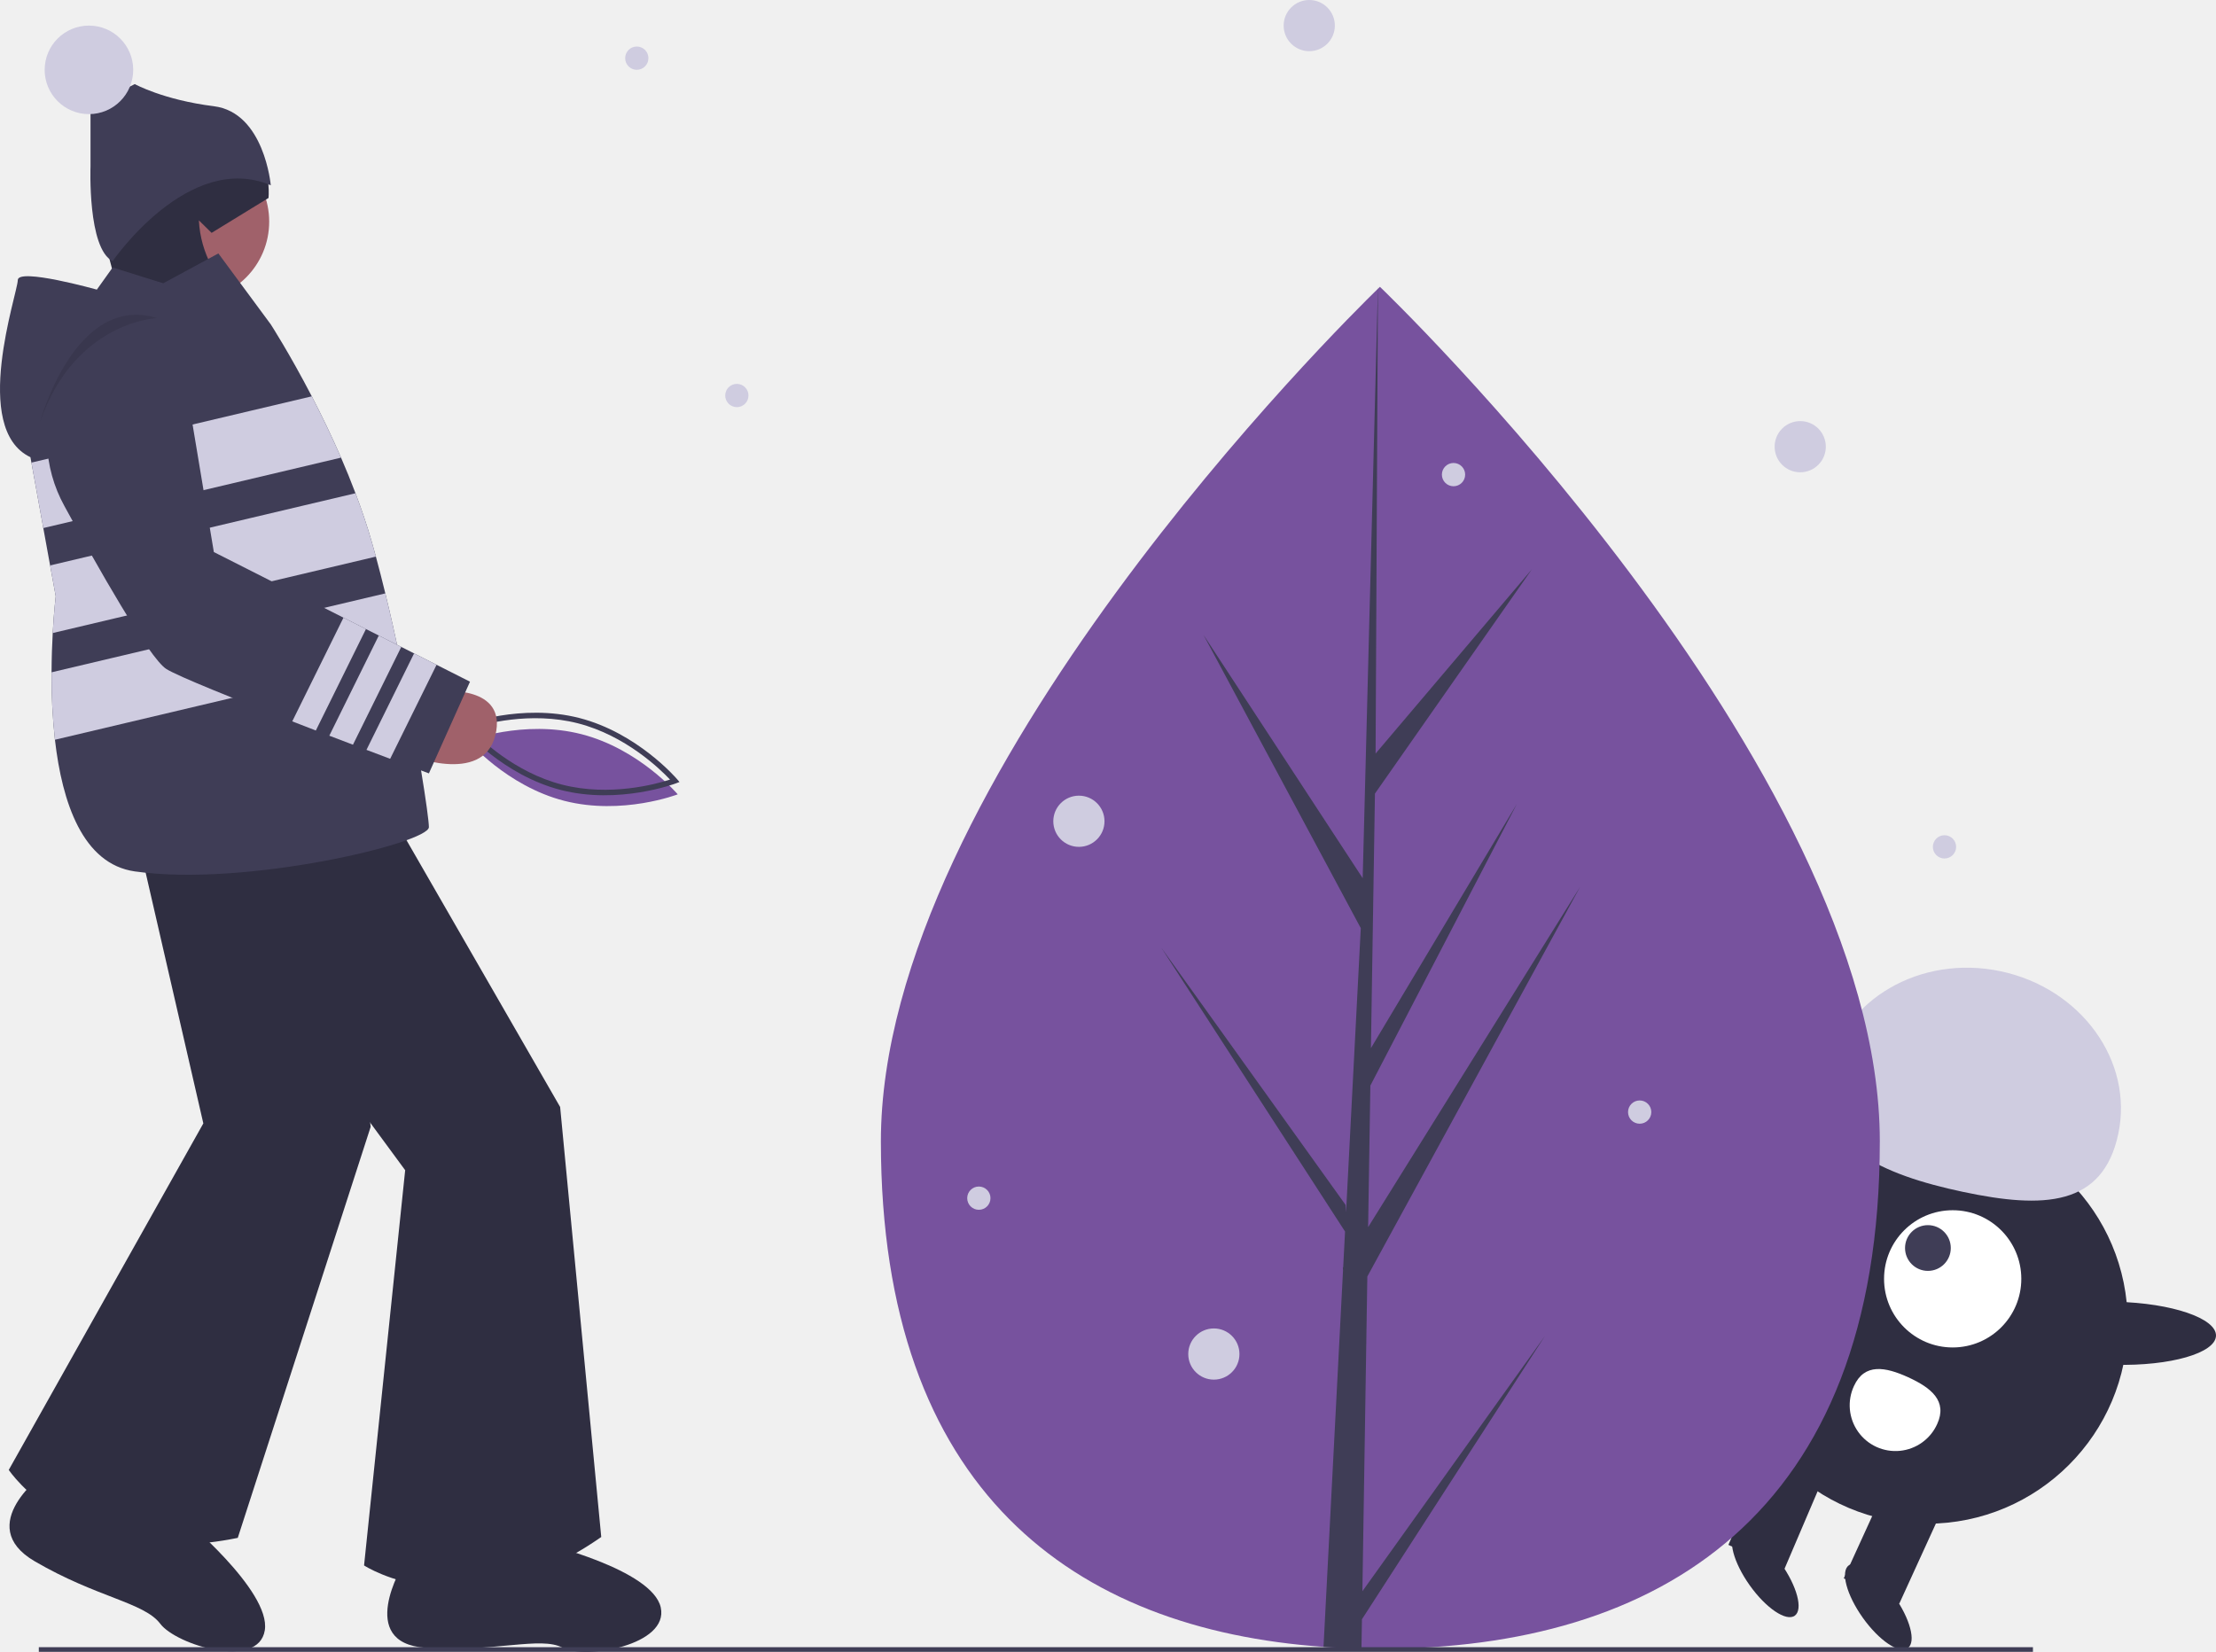
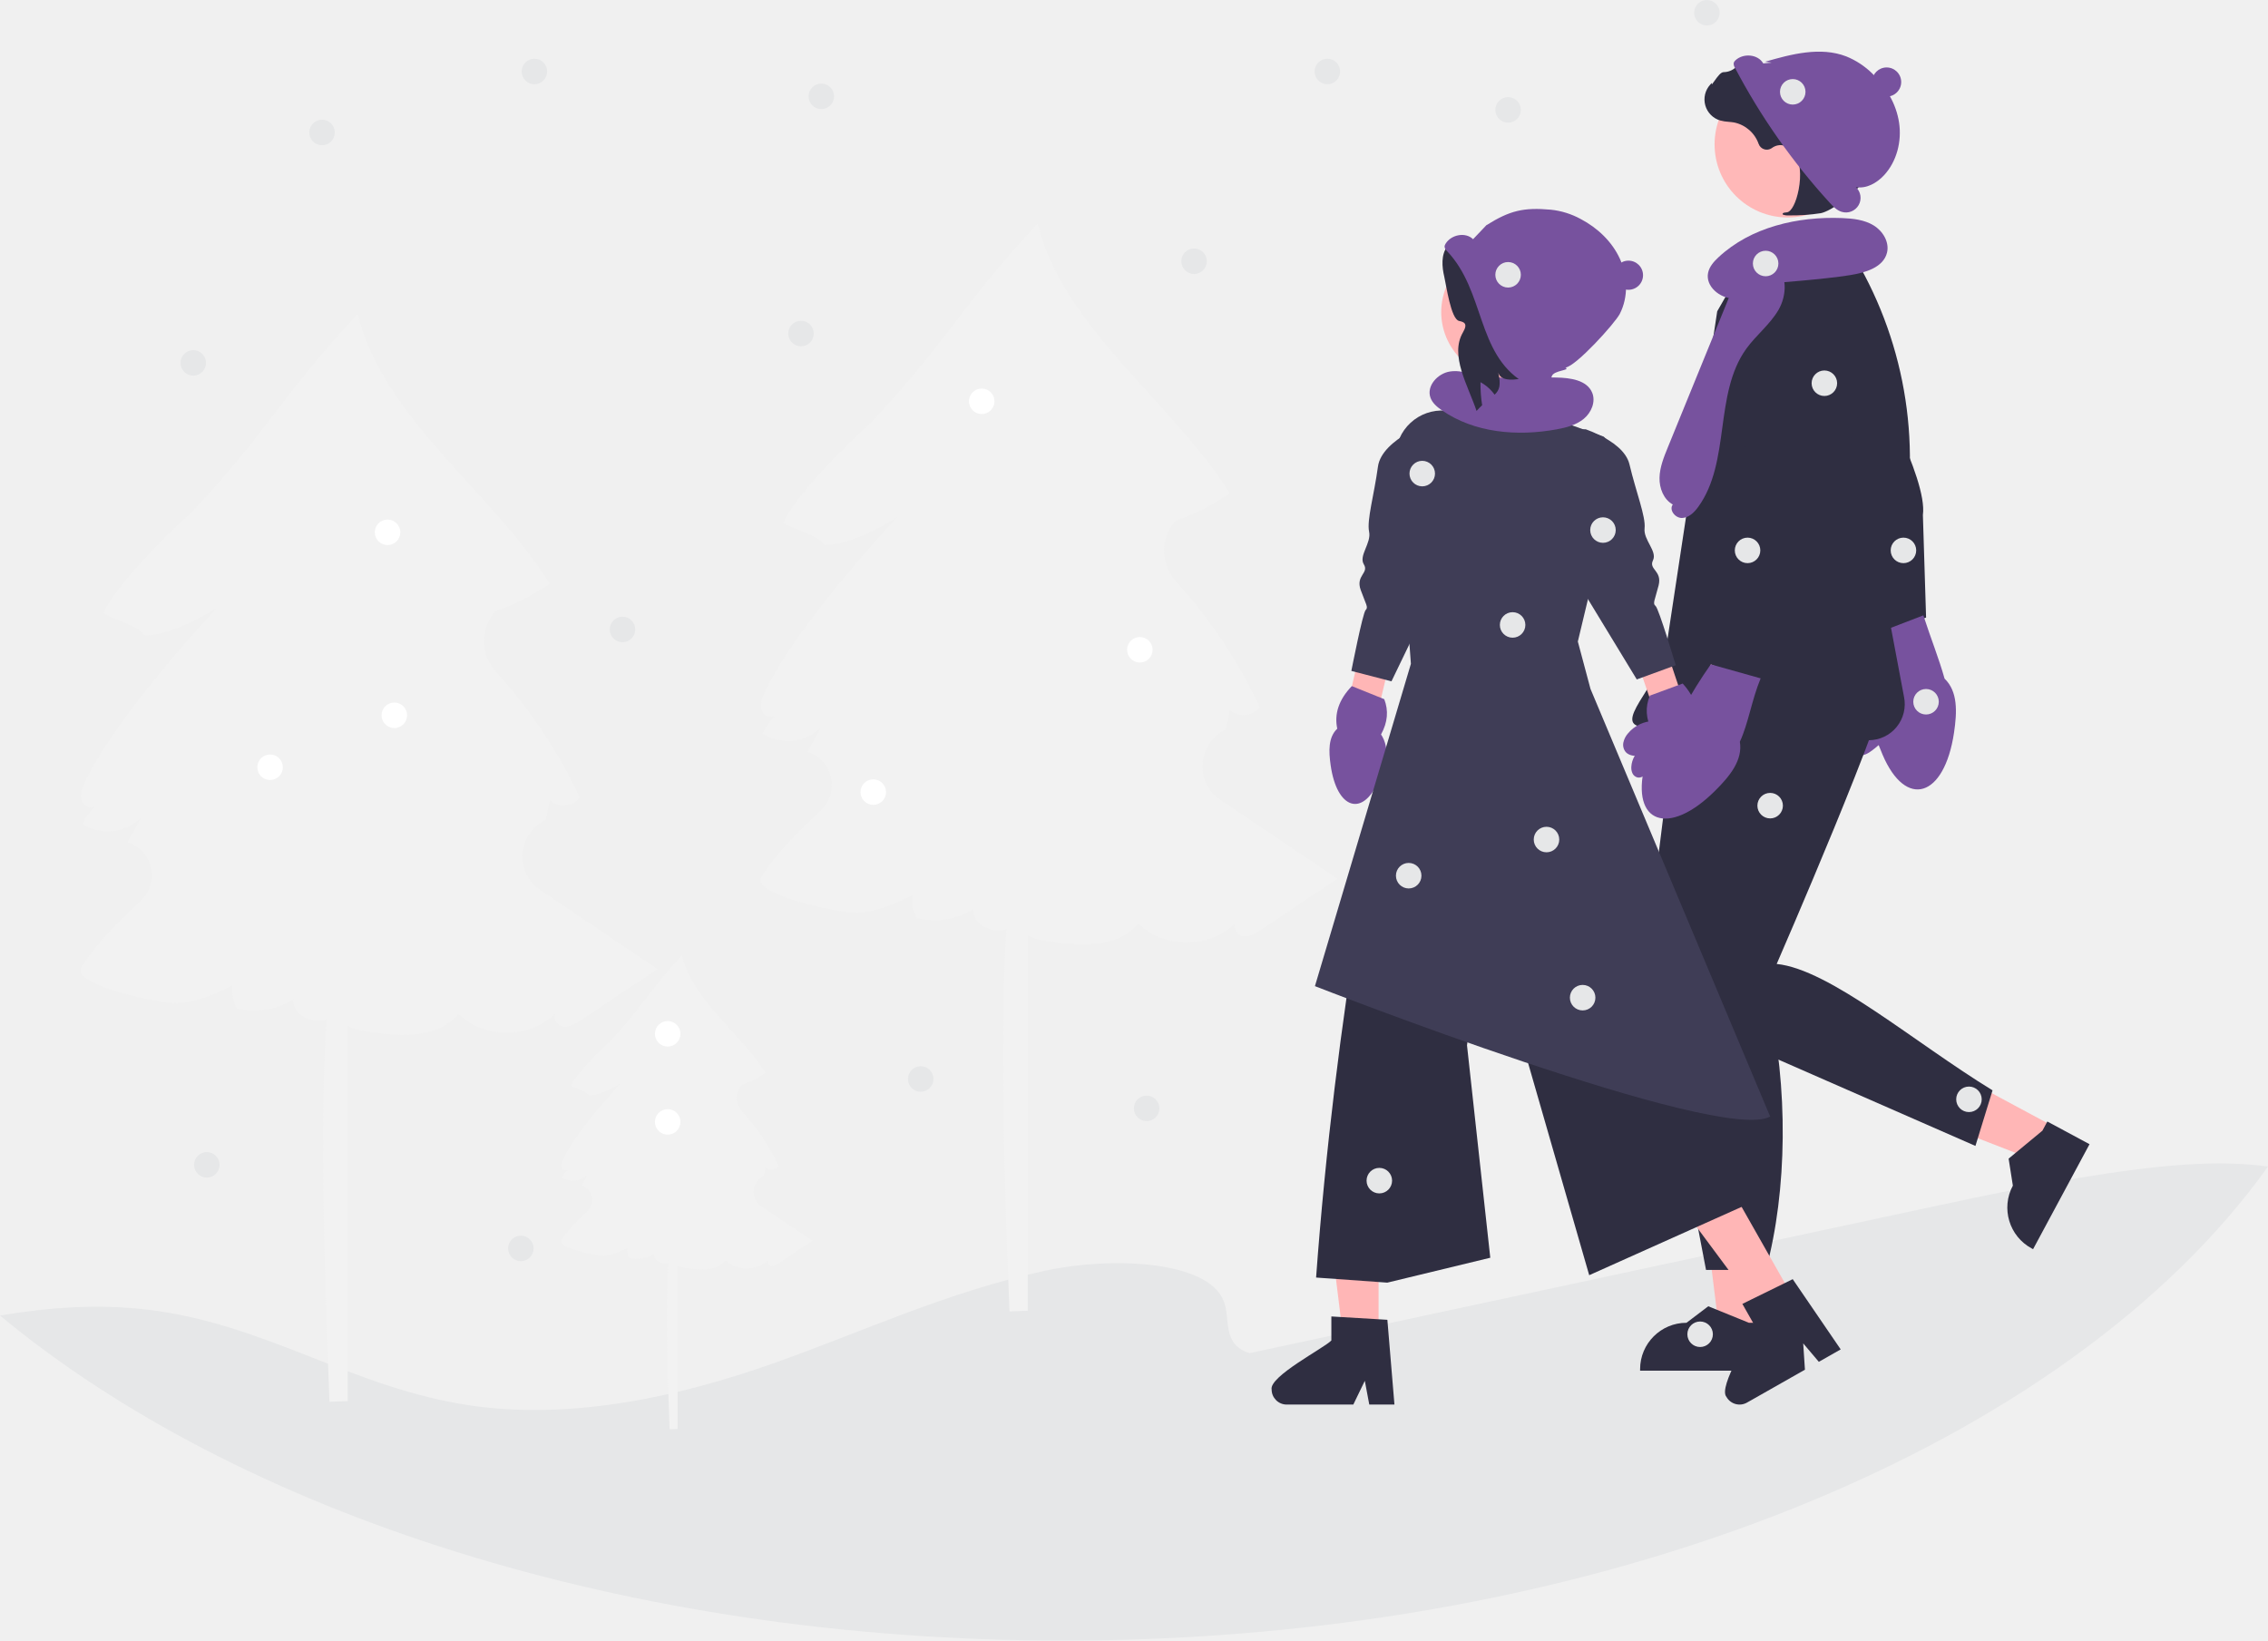
- <svg xmlns="http://www.w3.org/2000/svg" data-name="Layer 1" width="952.35" height="710" viewBox="0 0 952.35 710">
-   <circle cx="828.121" cy="568.642" r="86.292" fill="#2f2e41" />
-   <polygon points="766.65 674.925 742.805 664.031 764.211 613.9 788.056 624.794 766.65 674.925" fill="#2f2e41" />
-   <rect x="924.781" y="734.011" width="26.215" height="46.969" transform="translate(275.7726 -416.2434) rotate(24.55435)" fill="#2f2e41" />
-   <ellipse cx="931.055" cy="785.597" rx="8.192" ry="21.846" transform="translate(-406.8606 590.5449) rotate(-35.44565)" fill="#2f2e41" />
-   <ellipse cx="882.471" cy="771.672" rx="8.192" ry="21.846" transform="translate(-407.7895 559.7891) rotate(-35.44565)" fill="#2f2e41" />
-   <circle cx="839.186" cy="549.68" r="29.492" fill="#fff" />
-   <circle cx="828.542" cy="536.428" r="9.831" fill="#3f3d56" />
-   <path d="M909.158,555.865c6.63-31.278,39.991-50.702,74.515-43.384s57.137,38.606,50.507,69.884-32.174,32.26-66.698,24.943S902.528,587.144,909.158,555.865Z" transform="translate(-123.8251 -95)" fill="#cfcce0" />
-   <ellipse cx="1033.04" cy="668.079" rx="13.545" ry="43.146" transform="translate(216.3937 1589.692) rotate(-88.61681)" fill="#2f2e41" />
-   <ellipse cx="861.941" cy="653.557" rx="13.545" ry="43.146" transform="translate(63.94262 1404.47) rotate(-88.61681)" fill="#2f2e41" />
-   <path d="M920.584,690.745a19.662,19.662,0,1,0,35.767,16.341c4.512-9.877-2.56-15.58-12.437-20.093S925.096,680.868,920.584,690.745Z" transform="translate(-123.8251 -95)" fill="#fff" />
-   <path d="M366.381,439.228c-24.873-6.368-41.367-25.859-41.367-25.859s23.832-9.168,48.704-2.8S415.085,436.428,415.085,436.428,391.253,445.596,366.381,439.228Z" transform="translate(-123.8251 -95)" fill="#77529e" />
-   <path d="M321.811,407.05l1.554-.598c.242-.093,24.473-9.23,49.423-2.843,24.95,6.388,41.81,26.043,41.977,26.241l1.075,1.271-1.554.598c-.242.093-24.473,9.229-49.422,2.843h0c-24.951-6.388-41.81-26.043-41.977-26.241Zm89.966,23.031c-4.173-4.426-19.074-18.93-39.576-24.179-20.524-5.254-40.543.309-46.327,2.188,4.173,4.426,19.074,18.93,39.577,24.179C385.975,437.523,405.995,431.959,411.777,430.081Z" transform="translate(-123.8251 -95)" fill="#3f3d56" />
-   <path d="M185.83,201.815l-8.154,33.977,48.927,10.873s-4.077-38.054,0-42.131Z" transform="translate(-123.8251 -95)" fill="#a0616a" />
-   <circle cx="81.711" cy="95.263" r="33.977" fill="#a0616a" />
-   <path d="M239.235,180.084s3.572-38.571-36.237-24.553c0,0-28.938-4.256-37.092,32.041l9.296,35.128,1.836,7.721,61.972,3.967s-28.238-15.376-29.716-44.676l5.466,5.38Z" transform="translate(-123.8251 -95)" fill="#2f2e41" />
-   <path d="M179.714,452.564s29.9,42.131,50.286,53.004l67.954,92.417-17.668,169.884s43.49,28.541,101.931-12.232l-17.668-184.834L287.081,436.255Z" transform="translate(-123.8251 -95)" fill="#2f2e41" />
-   <path d="M297.052,767.538s-20.462,33.67,9.629,35.711,49.349-5.102,58.978,0,45.738-1.02,42.127-17.345-50.552-27.548-50.552-27.548Z" transform="translate(-123.8251 -95)" fill="#2f2e41" />
-   <path d="M160.366,397.473s10.731,50.536,25.131,68.604l25.712,111.792L127.593,726.803s28.598,43.452,98.418,29.211l57.111-176.675L265.392,425.099Z" transform="translate(-123.8251 -95)" fill="#2f2e41" />
-   <path d="M143.154,728.018s-31.153,22.458-4.391,38.076,47.012,17.643,53.932,26.838,42.202,19.85,44.932,2.804-36.047-48.996-36.047-48.996Z" transform="translate(-123.8251 -95)" fill="#2f2e41" />
-   <path d="M308.146,450.525c0,6.795-78.826,25.822-126.394,19.027-22.384-3.194-31.218-29.573-34.317-56.592a250.748,250.748,0,0,1-1.454-28.989c.027-6.252.231-12.001.503-16.88.53-9.568,1.291-15.779,1.291-15.779l-2.419-13.278-2.922-16.064-5.11-28.133-.421-2.324c-25.822-12.232-5.436-70.672-5.436-76.108s33.977,4.077,33.977,4.077l6.795-9.514,21.745,6.795,23.689-12.83,22.52,30.498s8.005,12.381,17.627,30.919c4.064,7.842,8.413,16.785,12.571,26.352,2.147,4.947,4.24,10.071,6.211,15.303,2.623,6.931,5.042,14.053,7.081,21.202.571,1.984,1.128,3.996,1.685,6.034,1.386,5.11,2.745,10.41,4.05,15.806,2.243,9.16,4.349,18.592,6.306,27.847C303.159,413.273,308.146,445.918,308.146,450.525Z" transform="translate(-123.8251 -95)" fill="#3f3d56" />
-   <path d="M172.239,207.251s32.618-47.568,67.954-32.618c0,0-2.718-31.259-24.463-33.977s-33.977-9.514-33.977-9.514l-19.027,9.514v25.822S161.366,201.815,172.239,207.251Z" transform="translate(-123.8251 -95)" fill="#3f3d56" />
-   <circle cx="38.221" cy="30.027" r="19.027" fill="#cfcce0" />
-   <path d="M270.391,291.704,142.435,321.97l-5.11-28.133,120.495-28.486C261.883,273.193,266.233,282.136,270.391,291.704Z" transform="translate(-123.8251 -95)" fill="#cfcce0" />
-   <path d="M146.485,367.092c.53-9.568,1.291-15.779,1.291-15.779l-2.419-13.278L276.602,307.007c2.623,6.931,5.042,14.053,7.081,21.202.571,1.984,1.128,3.996,1.685,6.034Z" transform="translate(-123.8251 -95)" fill="#cfcce0" />
-   <path d="M295.724,377.896,147.436,412.96a250.748,250.748,0,0,1-1.454-28.989l143.437-33.922C291.661,359.209,293.767,368.641,295.724,377.896Z" transform="translate(-123.8251 -95)" fill="#cfcce0" />
-   <path d="M313.583,392.085s28.541-2.718,23.104,19.027-38.054,8.154-38.054,8.154Z" transform="translate(-123.8251 -95)" fill="#a0616a" />
-   <path d="M325.814,388.008l-17.668,39.413s-6.619-2.474-16.649-6.265c-3.099-1.169-6.524-2.46-10.179-3.846-1.876-.72-3.819-1.454-5.803-2.215-3.275-1.237-6.687-2.541-10.166-3.873-1.903-.734-3.846-1.481-5.79-2.229-3.357-1.305-6.755-2.609-10.139-3.928-24.776-9.609-49.076-19.367-54.078-22.493-7.448-4.662-30.212-45.026-43.803-70.006a60.475,60.475,0,0,1-2.202-54.186c7.72-16.689,18.782-20.237,28.785-18.959,13.591,1.74,24.232,12.599,26.475,26.108l11.131,66.758,55.708,28.201,9.663,4.893,5.518,2.786,9.663,4.893,5.504,2.786,9.663,4.893Z" transform="translate(-123.8251 -95)" fill="#3f3d56" />
-   <path d="M140.98,276.564s14.95-55.722,50.286-44.849C191.266,231.714,155.93,233.073,140.98,276.564Z" transform="translate(-123.8251 -95)" opacity="0.1" />
-   <path d="M281.101,365.379l-21.541,43.613c-3.357-1.305-6.755-2.609-10.139-3.928l22.017-44.578Z" transform="translate(-123.8251 -95)" fill="#cfcce0" />
-   <path d="M296.282,373.058,275.515,415.094c-3.275-1.237-6.687-2.541-10.166-3.873l21.27-43.055Z" transform="translate(-123.8251 -95)" fill="#cfcce0" />
-   <path d="M311.449,380.737l-19.951,40.419c-3.099-1.169-6.524-2.46-10.179-3.846L301.786,375.844Z" transform="translate(-123.8251 -95)" fill="#cfcce0" />
-   <path d="M931.698,585.479c.079,161.664-96.002,218.15-214.545,218.207q-4.13.002-8.221-.088-8.241-.174-16.311-.743c-106.993-7.523-190.153-66.821-190.226-217.167-.076-155.59,198.684-352.039,213.591-366.564.013,0,.013,0,.026-.013.566-.554.856-.83.856-.83S931.619,423.828,931.698,585.479Z" transform="translate(-123.8251 -95)" fill="#77529e" />
-   <path d="M709.328,778.961l78.453-109.729L709.136,791.003l-.205,12.595q-8.241-.174-16.311-.743l8.38-161.734-.066-1.251.145-.237.796-15.283L622.914,502.353,702.107,612.901l.199,3.241,6.33-122.196L641.03,367.873,709.456,472.471l6.53-253.348.026-.843 0.0.83L715.003,418.901l67.191-79.237-67.472,96.443L712.996,545.522l62.752-105.031L712.753,561.608l-.959,60.84,91.07-146.202L711.449,643.672Z" transform="translate(-123.8251 -95)" fill="#3f3d56" />
-   <circle cx="273.668" cy="25" r="5" fill="#cfcce0" />
-   <circle cx="316.668" cy="170" r="5" fill="#cfcce0" />
-   <circle cx="624.668" cy="204" r="5" fill="#cfcce0" />
-   <circle cx="835.668" cy="364" r="5" fill="#cfcce0" />
-   <circle cx="704.668" cy="478" r="5" fill="#cfcce0" />
-   <circle cx="420.668" cy="515" r="5" fill="#cfcce0" />
-   <circle cx="562.668" cy="11" r="11" fill="#cfcce0" />
-   <circle cx="521.668" cy="582" r="11" fill="#cfcce0" />
-   <circle cx="773.668" cy="192" r="11" fill="#cfcce0" />
-   <circle cx="463.668" cy="353" r="11" fill="#cfcce0" />
-   <rect x="16.679" y="708" width="857" height="2" fill="#3f3d56" />
+ <svg xmlns="http://www.w3.org/2000/svg" data-name="Layer 1" width="1003.919" height="726.262" viewBox="0 0 1003.919 726.262">
+   <path d="M706.764,426.721a10.189,10.189,0,0,0-1.052-15.482l11.783-49.4-12.863-6.619-13.566,58.776a10.175,10.175,0,0,0,15.698,12.726Z" transform="translate(-98.04072 -86.86895)" fill="#ffb6b6" />
+   <path d="M732.983,273.053s-23.297,7.841-25.002,20.398-4.997,23.687-3.915,28.772-4.712,10.616-2.325,14.485-3.701,4.899-1.403,11.289,3.514,7.694,2.209,8.91-6.337,26.966-6.337,26.966l17.759,4.604,25.228-52.288Z" transform="translate(-98.04072 -86.86895)" fill="#3f3d56" />
+   <path d="M709.343,411.999c.213.318.419.642.606.983a13.958,13.958,0,0,1,1.708,5.801,10.13,10.13,0,0,1,2.326,1.303,10.486,10.486,0,0,1,4.075,7.834,6.075,6.075,0,0,1-.538,2.97,3.355,3.355,0,0,1-2.293,1.844c-1.38.251-2.707-.586-3.815-1.447-.668-.519-1.316-1.064-1.946-1.628-.377.962-.778,1.924-1.196,2.887-7.018,16.187-18.476,12.596-21.231-6.978-.869-6.172-1.095-12.321,2.929-16.124-1.368-6.525.651-12.817,6.442-18.849l14.36,5.781C712.725,401.407,712.322,406.609,709.343,411.999Z" transform="translate(-98.04072 -86.86895)" fill="#77529e" />
+   <path d="M1101.959,603.271c-88.076,123.35-293.614,209.86-533.128,209.86-194.005,0-365.735-56.76-470.791-143.9,21.317-3.59,42.819-5.21,64.893-2.65,52.94,6.15,91.556,35.11,144.025,42.56,45.358,6.44,92.665-4.42,132.794-18.54,40.146-14.13,77.3-31.86,121.178-41.27,29.101-6.24,71.617-4.51,78.745,13.4,3.245,8.17-.975,19.17,11.465,23.15q147.9-31.725,295.799-63.46c31.959-6.85,64.035-13.73,97.272-17.94C1063.108,602.091,1083.5,600.721,1101.959,603.271Z" transform="translate(-98.04072 -86.86895)" fill="#e6e7e8" />
+   <path d="M338.934,450.098q.364-.2.714-.413.897-4.296,1.794-8.593c3.52,3.656,10.443,2.966,13.172-1.313a223.697,223.697,0,0,0-37.121-55.63,20.048,20.048,0,0,1-.288-26.594q.087-.101.172-.203a94.917,94.917,0,0,0,23.967-12.102c-25.292-40.636-73.52-72.919-84.984-119.389-34.487,37.035-38.358,50.078-72.845,87.113,0,0-32.655,29.467-39.704,45.303,1.732,1.819,17.237,6.185,17.833,9.761,11.824.948,32.309-12.012,32.309-12.012s-44.712,47.668-58.287,77.029c-1.222,2.644-2.383,5.663-1.359,8.39.818,2.177,3.751,3.432,5.64,2.567a24.184,24.184,0,0,0-5.335,7.639,20.774,20.774,0,0,0,25.628-2.581q-2.836,5.299-5.672,10.598l.003.008a15.446,15.446,0,0,1,5.726,25.987c-11.733,10.913-22.455,22.383-26.383,29.937-3.696,7.106,34.251,15.672,42.786,15.321,8.535-.351,16.513-4.102,24.222-7.782a17.92,17.92,0,0,0,1.932,10.196,32.607,32.607,0,0,0,24.973-4.037c-.46,9.506,15.924,13.269,19.658,4.514-1.401,5.147,5.41,8.333,10.661,9.265,14.985,2.66,33.068,4.277,42.818-7.408,11.223,11.316,31.788,11.101,42.946-.175-1.098,1.945.583,5.219,3.069,5.735,2.93.608,5.781-1.133,8.268-2.796q16.892-11.293,33.785-22.587l-51.851-34.954C325.896,473.284,327,456.64,338.934,450.098Z" transform="translate(-98.04072 -86.86895)" fill="#f2f2f2" />
+   <path d="M251.959,514.58v192.55q-4.035.075-8.07.29c-2.56-64.12-4.18-124.83-1.38-169.19.54-8.52,1.24-16.43,2.13-23.65Z" transform="translate(-98.04072 -86.86895)" fill="#f2f2f2" />
+   <path d="M639.934,410.098q.364-.2.714-.413.897-4.296,1.794-8.593c3.52,3.656,10.443,2.966,13.172-1.313a223.697,223.697,0,0,0-37.121-55.63,20.048,20.048,0,0,1-.288-26.594q.087-.101.172-.203a94.917,94.917,0,0,0,23.967-12.102c-25.292-40.636-73.52-72.919-84.984-119.389-34.487,37.035-38.358,50.078-72.845,87.113,0,0-32.655,29.467-39.704,45.303,1.732,1.819,17.237,6.185,17.833,9.761,11.824.948,32.309-12.012,32.309-12.012s-44.712,47.668-58.287,77.029c-1.222,2.644-2.383,5.663-1.359,8.39.818,2.177,3.751,3.432,5.64,2.567a24.184,24.184,0,0,0-5.335,7.639,20.774,20.774,0,0,0,25.628-2.581q-2.836,5.299-5.672,10.598l.003.008a15.446,15.446,0,0,1,5.726,25.987c-11.733,10.913-22.455,22.383-26.383,29.937-3.696,7.106,34.251,15.672,42.786,15.321,8.535-.351,16.513-4.102,24.222-7.782a17.92,17.92,0,0,0,1.932,10.196,32.607,32.607,0,0,0,24.973-4.037c-.46,9.506,15.924,13.269,19.658,4.514-1.401,5.147,5.41,8.333,10.661,9.265,14.985,2.66,33.068,4.277,42.818-7.408,11.223,11.316,31.788,11.101,42.946-.175-1.098,1.945.583,5.219,3.069,5.735,2.93.608,5.781-1.133,8.268-2.796q16.892-11.293,33.785-22.587l-51.851-34.954C626.896,433.284,628,416.64,639.934,410.098Z" transform="translate(-98.04072 -86.86895)" fill="#f2f2f2" />
+   <path d="M552.959,474.58v192.55q-4.035.075-8.07.29c-2.56-64.12-4.18-124.83-1.38-169.19.54-8.52,1.24-16.43,2.13-23.65Z" transform="translate(-98.04072 -86.86895)" fill="#f2f2f2" />
+   <path d="M435.841,607.495q.159-.087.311-.18.391-1.871.781-3.742a3.841,3.841,0,0,0,5.737-.572,97.431,97.431,0,0,0-16.168-24.23,8.732,8.732,0,0,1-.126-11.583q.038-.044.075-.089a41.341,41.341,0,0,0,10.439-5.271c-11.016-17.699-32.022-31.76-37.015-52-15.021,16.131-16.707,21.812-31.728,37.942,0,0-14.223,12.834-17.293,19.732.754.792,7.507,2.694,7.767,4.252,5.15.413,14.072-5.232,14.072-5.232S353.22,587.283,347.307,600.071a4.881,4.881,0,0,0-.592,3.654,1.996,1.996,0,0,0,2.456,1.118,10.534,10.534,0,0,0-2.324,3.327,9.048,9.048,0,0,0,11.162-1.124q-1.235,2.308-2.471,4.616l.001.004a6.727,6.727,0,0,1,2.494,11.319c-5.111,4.753-9.78,9.749-11.491,13.039-1.61,3.095,14.918,6.826,18.636,6.673s7.192-1.786,10.55-3.39a7.805,7.805,0,0,0,.842,4.441,14.202,14.202,0,0,0,10.877-1.758c-.2,4.141,6.936,5.779,8.562,1.966-.61,2.242,2.356,3.629,4.644,4.035,6.527,1.159,14.403,1.863,18.649-3.227,4.888,4.929,13.845,4.835,18.705-.076a1.912,1.912,0,0,0,1.337,2.498c1.276.265,2.518-.494,3.601-1.218q7.357-4.919,14.715-9.838l-22.584-15.224A7.841,7.841,0,0,1,435.841,607.495Z" transform="translate(-98.04072 -86.86895)" fill="#f2f2f2" />
+   <path d="M397.959,635.58v83.865q-1.757.033-3.515.126c-1.115-27.927-1.821-54.37-.601-73.691.235-3.711.54-7.156.928-10.301Z" transform="translate(-98.04072 -86.86895)" fill="#f2f2f2" />
+   <path d="M926.025,274.499l-22.415,10.257c.522,16.07,17.919,48.551,17.919,48.551l10.61,60.657a10.883,10.883,0,1,0,18.691-2.3l-2.75-76.775Z" transform="translate(-98.04072 -86.86895)" fill="#ffb8b8" />
+   <path d="M886.122,219.619l0,0a26.007,26.007,0,0,1,35.861,17.785l3.582,15.146s25.93,45.996,23.635,62.302l1.412,45.395-24.285,8.42-10.888-45.786s-6.985-22.015-16.714-28.585c-5.958-4.023-18.166-23.301-25.855-40.425A25.941,25.941,0,0,1,886.122,219.619Z" transform="translate(-98.04072 -86.86895)" fill="#2f2e41" />
+   <path d="M929.977,390.614c-.319.465-.629.939-.911,1.439a20.405,20.405,0,0,0-2.594,8.534,14.913,14.913,0,0,0-3.468,1.873,15.319,15.319,0,0,0-6.132,11.486,8.975,8.975,0,0,0,.771,4.401,5.039,5.039,0,0,0,3.39,2.777c2.049.402,4.028-.806,5.683-2.052.998-.752,1.966-1.542,2.908-2.362.55,1.43,1.138,2.861,1.748,4.294,10.27,24.081,27.329,19.031,31.613-9.834,1.351-9.101,1.747-18.184-4.194-23.895-2.455-8.806-6.168-18.013-9.388-28.002L928.01,367.494C928.305,373.675,929.67,381.069,929.977,390.614Z" transform="translate(-98.04072 -86.86895)" fill="#77529e" />
+   <polygon points="778.139 588.874 760.983 588.873 752.82 522.694 778.143 522.695 778.139 588.874" fill="#ffb6b6" />
+   <path d="M876.784,693.641l-52.761-.002V692.972a20.537,20.537,0,0,1,20.536-20.536h.001l9.637-7.311,17.981,7.313,4.606 0Z" transform="translate(-98.04072 -86.86895)" fill="#2f2e41" />
+   <polygon points="908.868 498.569 900.743 513.68 838.589 489.531 850.581 467.228 908.868 498.569" fill="#ffb6b6" />
+   <path d="M1022.959,593.381l-24.986,46.469-.588-.316a20.537,20.537,0,0,1-8.363-27.812l.001-.001-1.876-11.951,14.955-12.375,2.181-4.056Z" transform="translate(-98.04072 -86.86895)" fill="#2f2e41" />
+   <path d="M843.742,372.681l-15.143,121.143,7.571,40.615,136.286,59.707,7.571-24.607c-34.836-21.317-72.076-53.578-95.541-55.95,0,0,51.059-117.247,49.166-126.711S843.742,372.681,843.742,372.681Z" transform="translate(-98.04072 -86.86895)" fill="#2f2e41" />
+   <path d="M841.134,493.474,833.212,544.633l19.995,104.406h26.5c9.52-35.081,10.011-81.188.946-120.197Z" transform="translate(-98.04072 -86.86895)" fill="#2f2e41" />
+   <path d="M858.159,224.668l12.216-21.287,13.117-10.522,24.607-3.786,6.837,5.257,0,0a174.781,174.781,0,0,1,25.62,127.428l-6.718,36.387,6.992,37.144a15.973,15.973,0,0,1-15.564,19.264L826.672,408.666c-16.927.07,6.404-18.538,8.941-35.274Z" transform="translate(-98.04072 -86.86895)" fill="#2f2e41" />
+   <path d="M906.085,297.969l-24.401-3.495c-8.253,13.799-11.185,50.529-11.185,50.529l-23.88,56.759a10.883,10.883,0,1,0,16.966,8.174l39.209-66.065Z" transform="translate(-98.04072 -86.86895)" fill="#ffb8b8" />
+   <path d="M902.201,230.227l0,0a26.007,26.007,0,0,1,20.545,34.354l-5.178,14.677s-2.601,52.717-13.351,65.191L877.561,390.491l-25.445-10.905,14.54-46.043s10.389-22.901,5.759-33.689c-2.836-6.606-2.678-29.424.116-47.986A25.941,25.941,0,0,1,902.201,230.227Z" transform="translate(-98.04072 -86.86895)" fill="#2f2e41" />
+   <circle cx="791.308" cy="63.918" r="32.356" fill="#ffb8b8" />
+   <path d="M889.896,182.224a83.145,83.145,0,0,0,14.144-.988c4.637-.943,15.01-8.544,17.902-13.119h0c2.148-3.399,3.522-8.706,4.297-12.559a37.168,37.168,0,0,0-6.501-29.507,11.743,11.743,0,0,0-4.743-4.048c-.17-.066-.345-.125-.521-.176a14.488,14.488,0,0,1-7.207-4.46,11.952,11.952,0,0,0-1.198-1.233,17.847,17.847,0,0,0-7.446-3.739c-4.426-1.185-10.832-.009-19.039,3.498-4.123,1.762-8.632,1.124-12.101.372a1.135,1.135,0,0,0-1.069.366,8.012,8.012,0,0,1-5.446,2.171c-1.24.054-2.541,1.771-4.113,4.01-.357.508-.773,1.101-1.073,1.462l-.04-.693-.701.773a9.723,9.723,0,0,0,4.39,15.841,18.961,18.961,0,0,0,3.814.608c.781.07,1.588.143,2.362.277a14.659,14.659,0,0,1,10.893,9.513,3.834,3.834,0,0,0,5.786,1.861,6.334,6.334,0,0,1,5.772-1.051,4.205,4.205,0,0,1,1.859,2.108,5.48,5.48,0,0,0,2.079,2.426c3.142,1.62,3.359,8.797,2.23,14.78-1.088,5.767-3.238,9.939-5.229,10.145-1.533.159-1.708.267-1.819.539l-.099.243.172.227A6.261,6.261,0,0,0,889.896,182.224Z" transform="translate(-98.04072 -86.86895)" fill="#2f2e41" />
+   <path d="M933.304,198.765c-1.653,6.568-9.674,8.816-16.359,9.905-11.143,1.814-34.69,3.556-34.69,3.556-5.13,3.366-10.664,6.857-16.799,6.803s-12.589-5.411-11.333-11.417c.572-2.737,2.549-4.948,4.593-6.855,14.37-13.408,35.102-18.138,54.74-17.356,4.814.192,9.804.74,13.921,3.241C931.494,189.144,934.479,194.093,933.304,198.765Z" transform="translate(-98.04072 -86.86895)" fill="#77529e" />
+   <path d="M832.619,298.345c.11-4.64,1.889-9.057,3.642-13.354l14.545-35.656q7.16-17.553,14.321-35.106c1.248-3.058,2.587-6.245,5.13-8.354,4.464-3.702,11.001-2.923,16.717-1.942l-3.59-.073c6.073,4.309,5.631,13.807,1.873,20.236-3.757,6.429-9.881,11.125-14.235,17.165-14.408,19.989-6.817,49.989-21.24,69.966-1.763,2.441-4.167,4.838-7.177,4.942s-5.913-3.553-4.107-5.962C834.432,307.968,832.51,302.985,832.619,298.345Z" transform="translate(-98.04072 -86.86895)" fill="#77529e" />
+   <path d="M843.076,400.684c-.533.182-1.065.377-1.59.61a20.405,20.405,0,0,0-7.179,5.293,14.913,14.913,0,0,0-3.9-.57,15.319,15.319,0,0,0-11.78,5.546,8.975,8.975,0,0,0-2.011,3.99,5.039,5.039,0,0,0,1.059,4.252c1.403,1.546,3.711,1.761,5.783,1.75,1.249-.006,2.498-.062,3.743-.157-.413,1.475-.797,2.974-1.163,4.488-6.153,25.446,10.543,31.59,31.225,11.004,6.521-6.491,12.266-13.537,10.914-21.667,3.798-8.154,5.171-18.272,9.203-28.063l-22.066-6.191A196.068,196.068,0,0,0,843.076,400.684Z" transform="translate(-98.04072 -86.86895)" fill="#77529e" />
+   <path d="M833.41,425.009a10.189,10.189,0,0,1-.447-15.512l-16.497-48.032,12.164-7.829,19.176,57.192a10.175,10.175,0,0,1-14.396,14.181Z" transform="translate(-98.04072 -86.86895)" fill="#ffb6b6" />
+   <path d="M819.332,292.481c2.914,12.325,7.263,23.091,6.673,28.261-.583,5.156,5.718,10.111,3.716,14.187-1.998,4.086,4.154,4.523,2.49,11.099-1.67,6.59-2.754,7.999-1.345,9.084,1.419,1.08,8.918,26.232,8.918,26.232l-4.399,1.612-12.835,4.682-30.162-49.609.091-60.892,7.489-.24c1.798.674,3.79,1.483,5.776,2.458C811.812,282.283,817.949,286.612,819.332,292.481Z" transform="translate(-98.04072 -86.86895)" fill="#3f3d56" />
+   <polygon points="610.225 591.987 594.541 591.986 587.079 531.488 610.228 531.489 610.225 591.987" fill="#ffb6b6" />
+   <path d="M660.925,701.998a6.671,6.671,0,0,0,6.629,6.642h29.526l.915-1.896,4.176-8.618,1.617,8.618.358,1.896h11.137l-.159-1.909-2.97-35.612-3.885-.239-16.785-.994-4.123-.252v10.633C684.233,683.596,659.679,696.178,660.925,701.998Z" transform="translate(-98.04072 -86.86895)" fill="#2f2e41" />
+   <polygon points="793.979 574.914 780.337 582.654 743.992 533.718 764.126 522.295 793.979 574.914" fill="#ffb6b6" />
+   <path d="M862.265,705.273a6.64,6.64,0,0,0,9.042,2.506l1.551-.875h.013l24.117-13.696-.769-11.654,6.921,8.167,5.104-2.904,4.574-2.599-4.044-5.913-17.196-25.177-3.5,1.724-15.101,7.411-3.686,1.816,5.237,9.241C873.455,677.775,858.314,700.818,862.265,705.273Z" transform="translate(-98.04072 -86.86895)" fill="#2f2e41" />
+   <path d="M786.103,381.884c21.018,13.928,41.825,147.738,36.364,145.553l49.54,92.325-70.513,31.608L755.131,490.386l-7.727,59.242,10.303,94.015-45.578,11.022-31.525-2.252c8.192-112.064,28.645-230.257,45.595-275.975Z" transform="translate(-98.04072 -86.86895)" fill="#2f2e41" />
+   <path d="M802.061,391.822l79.53,189.317c-22.219,12.362-201.5-57.727-201.5-57.727L722.57,380.728l-6.75-91.758a20.51,20.51,0,0,1,22.034-20.324l15.968-11.829,22.731.784,15.205,16.795,9.084,3.246,7.058,2.516c1.427,1.285,2.984,2.767,4.477,4.4L801.212,350.999l-4.749,19.867Z" transform="translate(-98.04072 -86.86895)" fill="#3f3d56" />
+   <path d="M802.821,260.732c-2.306-5.635-9.73-6.616-15.817-6.734q-15.22-.297-30.441-.593l-.882,1.839c-4.993-2.343-10.361-4.746-15.814-3.919s-10.515,6.416-8.634,11.601c.857,2.363,2.897,4.079,4.959,5.516,14.493,10.105,33.543,11.679,50.92,8.486,4.26-.783,8.63-1.905,11.977-4.654C802.433,269.524,804.461,264.74,802.821,260.732Z" transform="translate(-98.04072 -86.86895)" fill="#77529e" />
+   <circle cx="765.165" cy="225.016" r="29.166" transform="translate(-111.7734 309.6925) rotate(-28.80791)" fill="#ffb6b6" />
+   <path d="M800.83,230.296c-1.607,6.136-4.577,12.123-9.501,16.111-4.935,3.988-28.143,13.436-30.103,5.348,1.31,5.65.521,7.808-1.587,9.828-.361-.489-.743-.957-1.136-1.413a18.374,18.374,0,0,0-5.13-4.115,59.063,59.063,0,0,0,.734,10.193,34.461,34.461,0,0,0-2.477,2.533c-3.753-11.187-11.981-24.587-6.024-34.774,2.364-4.043.393-4.596-1.701-5.06-3.655-.81-5.671-15.812-6.541-19.458-1.079-4.572-1.506-9.832,1.327-13.586s10-3.914,11.449.559l3.018-4.103c3.899-8.582,14.251-6.865,23.61-5.756,9.359,1.098,17.621,7.678,21.836,16.108C802.808,211.143,803.214,221.173,800.83,230.296Z" transform="translate(-98.04072 -86.86895)" fill="#2f2e41" />
+   <path d="M829.324,410.471c-.222.311-.437.629-.635.965a13.958,13.958,0,0,0-1.876,5.749,10.13,10.13,0,0,0-2.362,1.235,10.486,10.486,0,0,0-4.301,7.712,6.075,6.075,0,0,0,.452,2.984,3.355,3.355,0,0,0,2.239,1.91c1.373.291,2.723-.508,3.856-1.336.683-.499,1.346-1.025,1.993-1.571.349.972.722,1.946,1.111,2.921,6.545,16.384,18.103,13.127,21.425-6.359,1.047-6.144,1.452-12.284-2.46-16.202,1.557-6.483-.279-12.83-5.893-19.028l-14.522,5.362C826.25,399.785,826.503,404.997,829.324,410.471Z" transform="translate(-98.04072 -86.86895)" fill="#77529e" />
+   <circle cx="407.55" cy="477.647" r="5.647" fill="#e6e7e8" />
+   <circle cx="236.55" cy="31.647" r="5.647" fill="#e6e7e8" />
+   <circle cx="669.55" cy="276.647" r="5.647" fill="#e6e7e8" />
+   <circle cx="781.55" cy="116.647" r="5.647" fill="#e6e7e8" />
+   <circle cx="587.55" cy="31.647" r="5.647" fill="#e6e7e8" />
+   <circle cx="363.55" cy="42.647" r="5.647" fill="#e6e7e8" />
+   <circle cx="142.55" cy="58.647" r="5.647" fill="#e6e7e8" />
+   <circle cx="230.55" cy="552.647" r="5.647" fill="#e6e7e8" />
+   <circle cx="507.55" cy="490.647" r="5.647" fill="#e6e7e8" />
+   <circle cx="773.55" cy="243.647" r="5.647" fill="#e6e7e8" />
+   <circle cx="807.55" cy="169.647" r="5.647" fill="#e6e7e8" />
+   <circle cx="667.55" cy="48.647" r="5.647" fill="#e6e7e8" />
+   <circle cx="755.55" cy="5.647" r="5.647" fill="#e6e7e8" />
+   <circle cx="700.55" cy="441.647" r="5.647" fill="#e6e7e8" />
+   <circle cx="871.55" cy="486.647" r="5.647" fill="#e6e7e8" />
+   <circle cx="852.55" cy="310.647" r="5.647" fill="#e6e7e8" />
+   <circle cx="752.55" cy="590.647" r="5.647" fill="#e6e7e8" />
+   <circle cx="684.55" cy="371.647" r="5.647" fill="#e6e7e8" />
+   <circle cx="623.55" cy="387.647" r="5.647" fill="#e6e7e8" />
+   <circle cx="610.55" cy="522.647" r="5.647" fill="#e6e7e8" />
+   <circle cx="783.55" cy="356.647" r="5.647" fill="#e6e7e8" />
+   <circle cx="842.55" cy="243.647" r="5.647" fill="#e6e7e8" />
+   <circle cx="629.55" cy="209.647" r="5.647" fill="#e6e7e8" />
+   <circle cx="709.55" cy="234.647" r="5.647" fill="#e6e7e8" />
+   <circle cx="91.55" cy="515.647" r="5.647" fill="#e6e7e8" />
+   <circle cx="119.55" cy="339.647" r="5.647" fill="#fff" />
+   <circle cx="295.55" cy="496.647" r="5.647" fill="#fff" />
+   <circle cx="295.55" cy="457.647" r="5.647" fill="#fff" />
+   <circle cx="504.55" cy="287.647" r="5.647" fill="#fff" />
+   <circle cx="434.55" cy="177.647" r="5.647" fill="#fff" />
+   <circle cx="171.55" cy="235.647" r="5.647" fill="#fff" />
+   <circle cx="174.55" cy="316.647" r="5.647" fill="#fff" />
+   <circle cx="386.55" cy="350.647" r="5.647" fill="#fff" />
+   <circle cx="354.55" cy="147.647" r="5.647" fill="#e6e7e8" />
+   <circle cx="275.55" cy="278.647" r="5.647" fill="#e6e7e8" />
+   <circle cx="85.55" cy="160.647" r="5.647" fill="#e6e7e8" />
+   <circle cx="528.55" cy="115.647" r="5.647" fill="#e6e7e8" />
+   <circle cx="835.105" cy="36.308" r="6.451" fill="#77529e" />
+   <path d="M878.532,114.936c-2.348-4.107-8.807-4.621-12.27-1.398a2.591,2.591,0,0,0-.771,1.073,3.041,3.041,0,0,0,.503,2.231,285.257,285.257,0,0,0,41.958,59.78c1.512,1.654,3.146,3.357,5.288,4.016a6.468,6.468,0,0,0,6.291-10.933c4.596.798,9.202-1.762,12.387-5.171,5.728-6.131,7.986-15.078,6.74-23.375s-5.757-15.908-11.819-21.709a35.373,35.373,0,0,0-11.583-7.62c-11.416-4.396-24.186-1.023-35.937,2.377l3.02.396" transform="translate(-98.04072 -86.86895)" fill="#77529e" />
+   <circle cx="720.831" cy="121.835" r="6.451" fill="#77529e" />
+   <path d="M750.092,192.758c-3.384-3.305-9.736-2.028-12.182,2.021a2.592,2.592,0,0,0-.448,1.243,3.041,3.041,0,0,0,1.095,2.008c16.84,17.673,12.964,45.169,33.745,57.98,1.908,1.176,3.946,2.365,6.187,2.412a6.669,6.669,0,0,0,6.41-4.902c.703-2.818,8.652-2.63,6.06-3.94,4.639-.493,21.948-19.615,24.075-23.767,3.827-7.467,3.544-16.69.071-24.328s-9.899-13.719-17.319-17.635a35.373,35.373,0,0,0-13.229-4.151c-12.183-1.096-18.23.388-28.597,6.88" transform="translate(-98.04072 -86.86895)" fill="#77529e" />
+   <circle cx="793.55" cy="40.647" r="5.647" fill="#e6e7e8" />
+   <circle cx="667.55" cy="121.647" r="5.647" fill="#e6e7e8" />
</svg>
